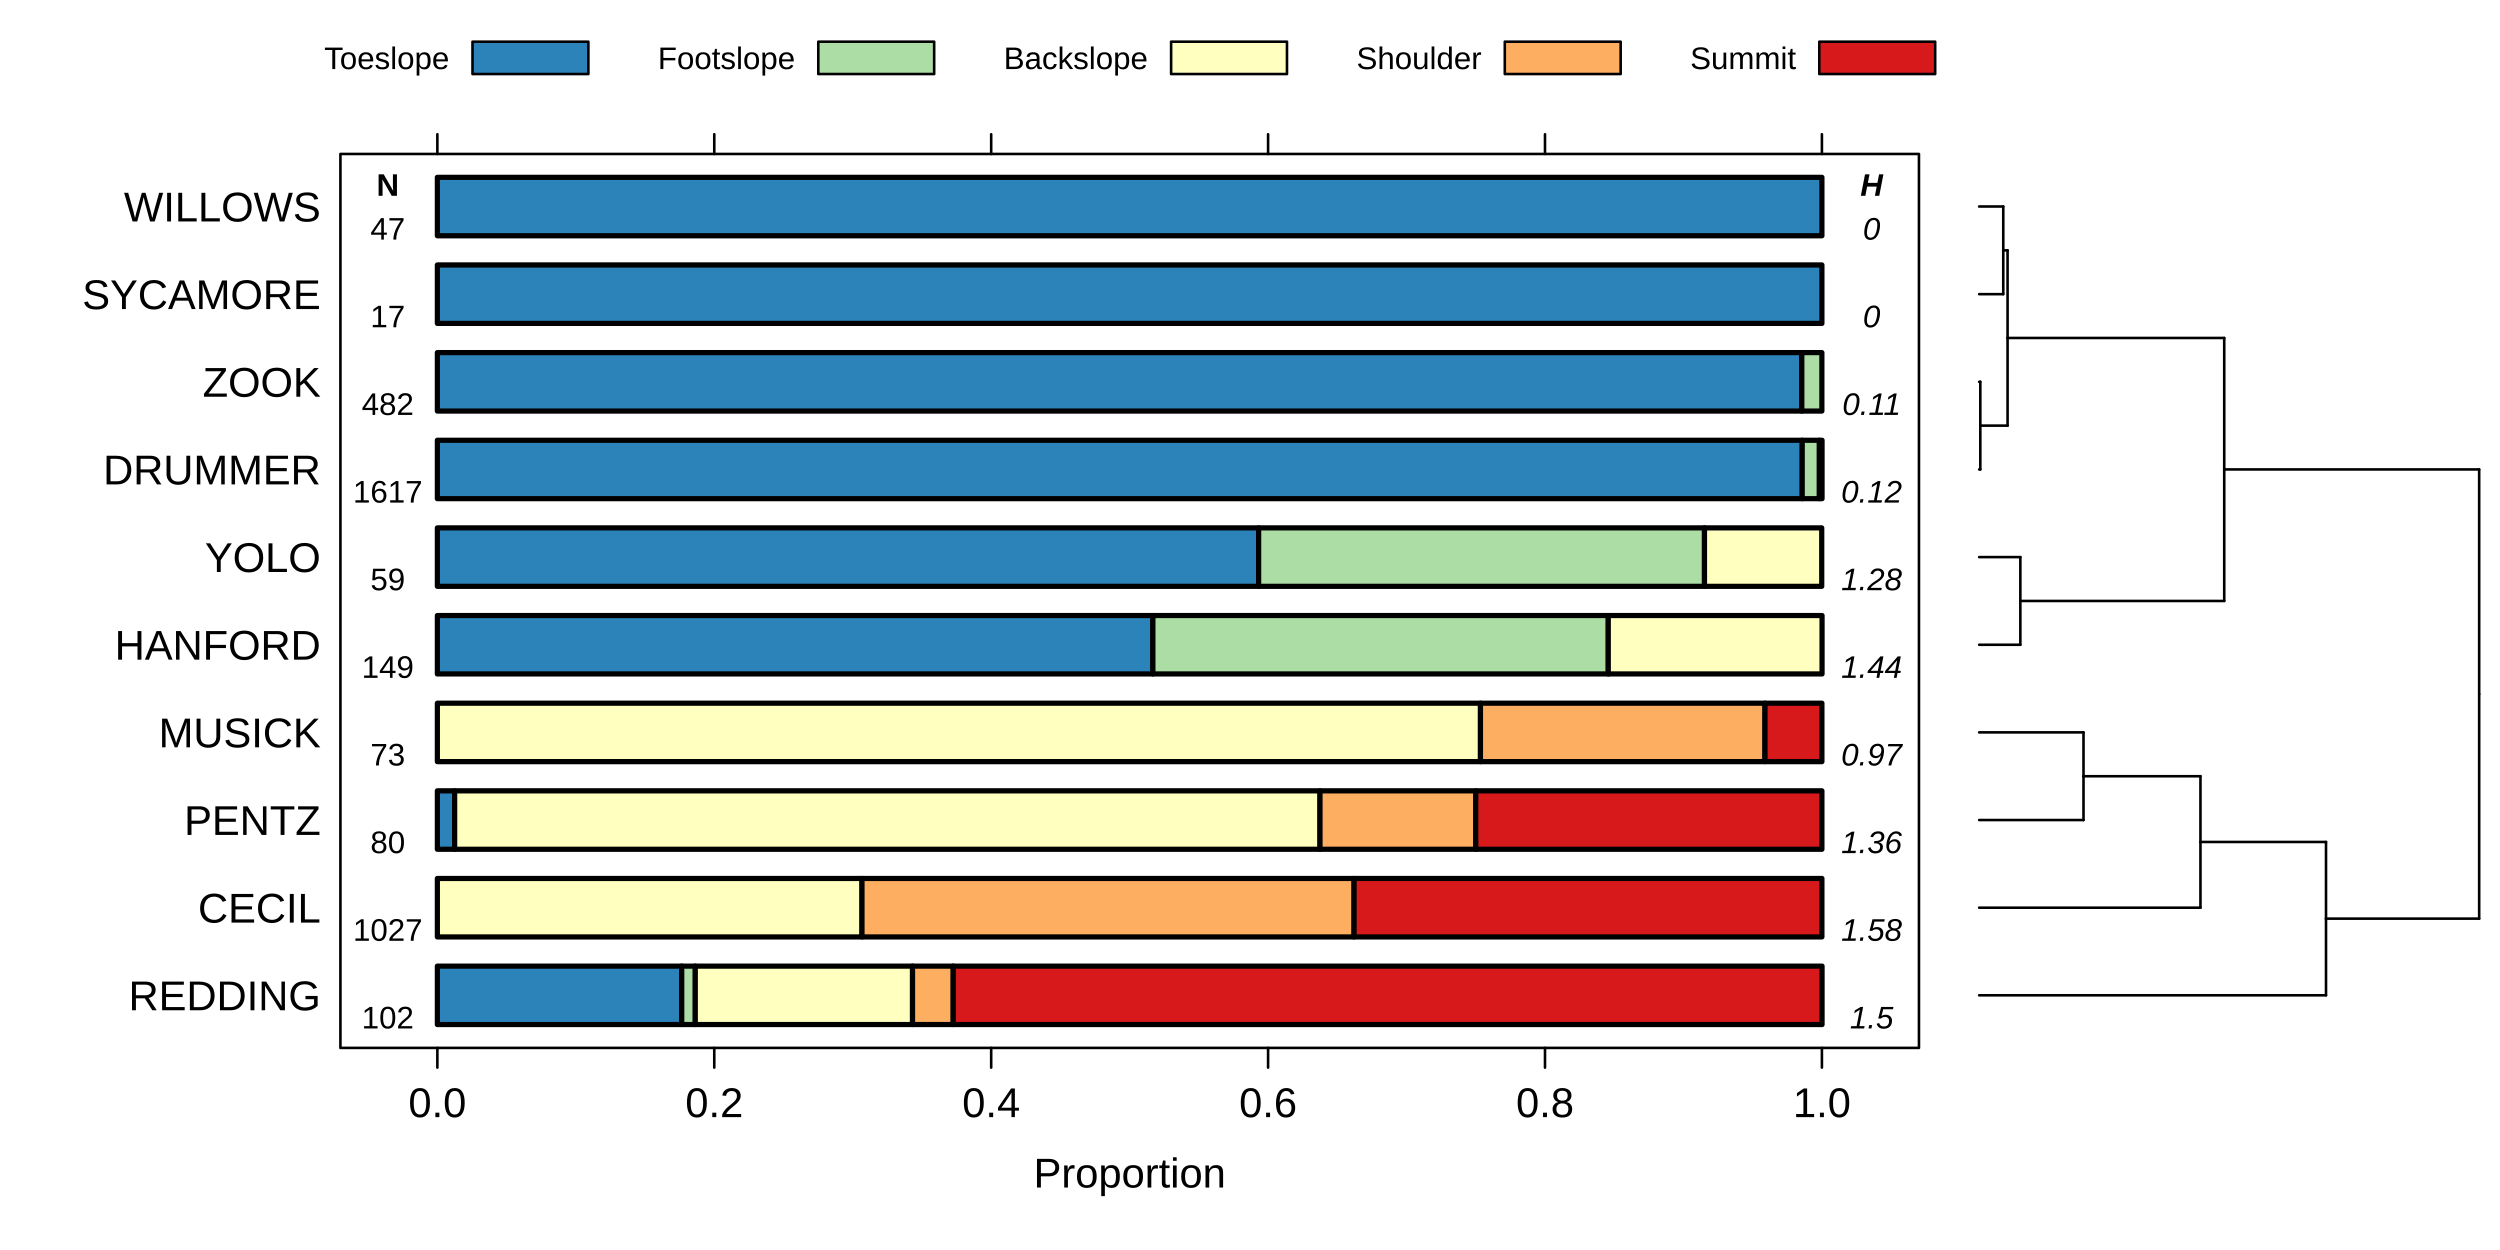
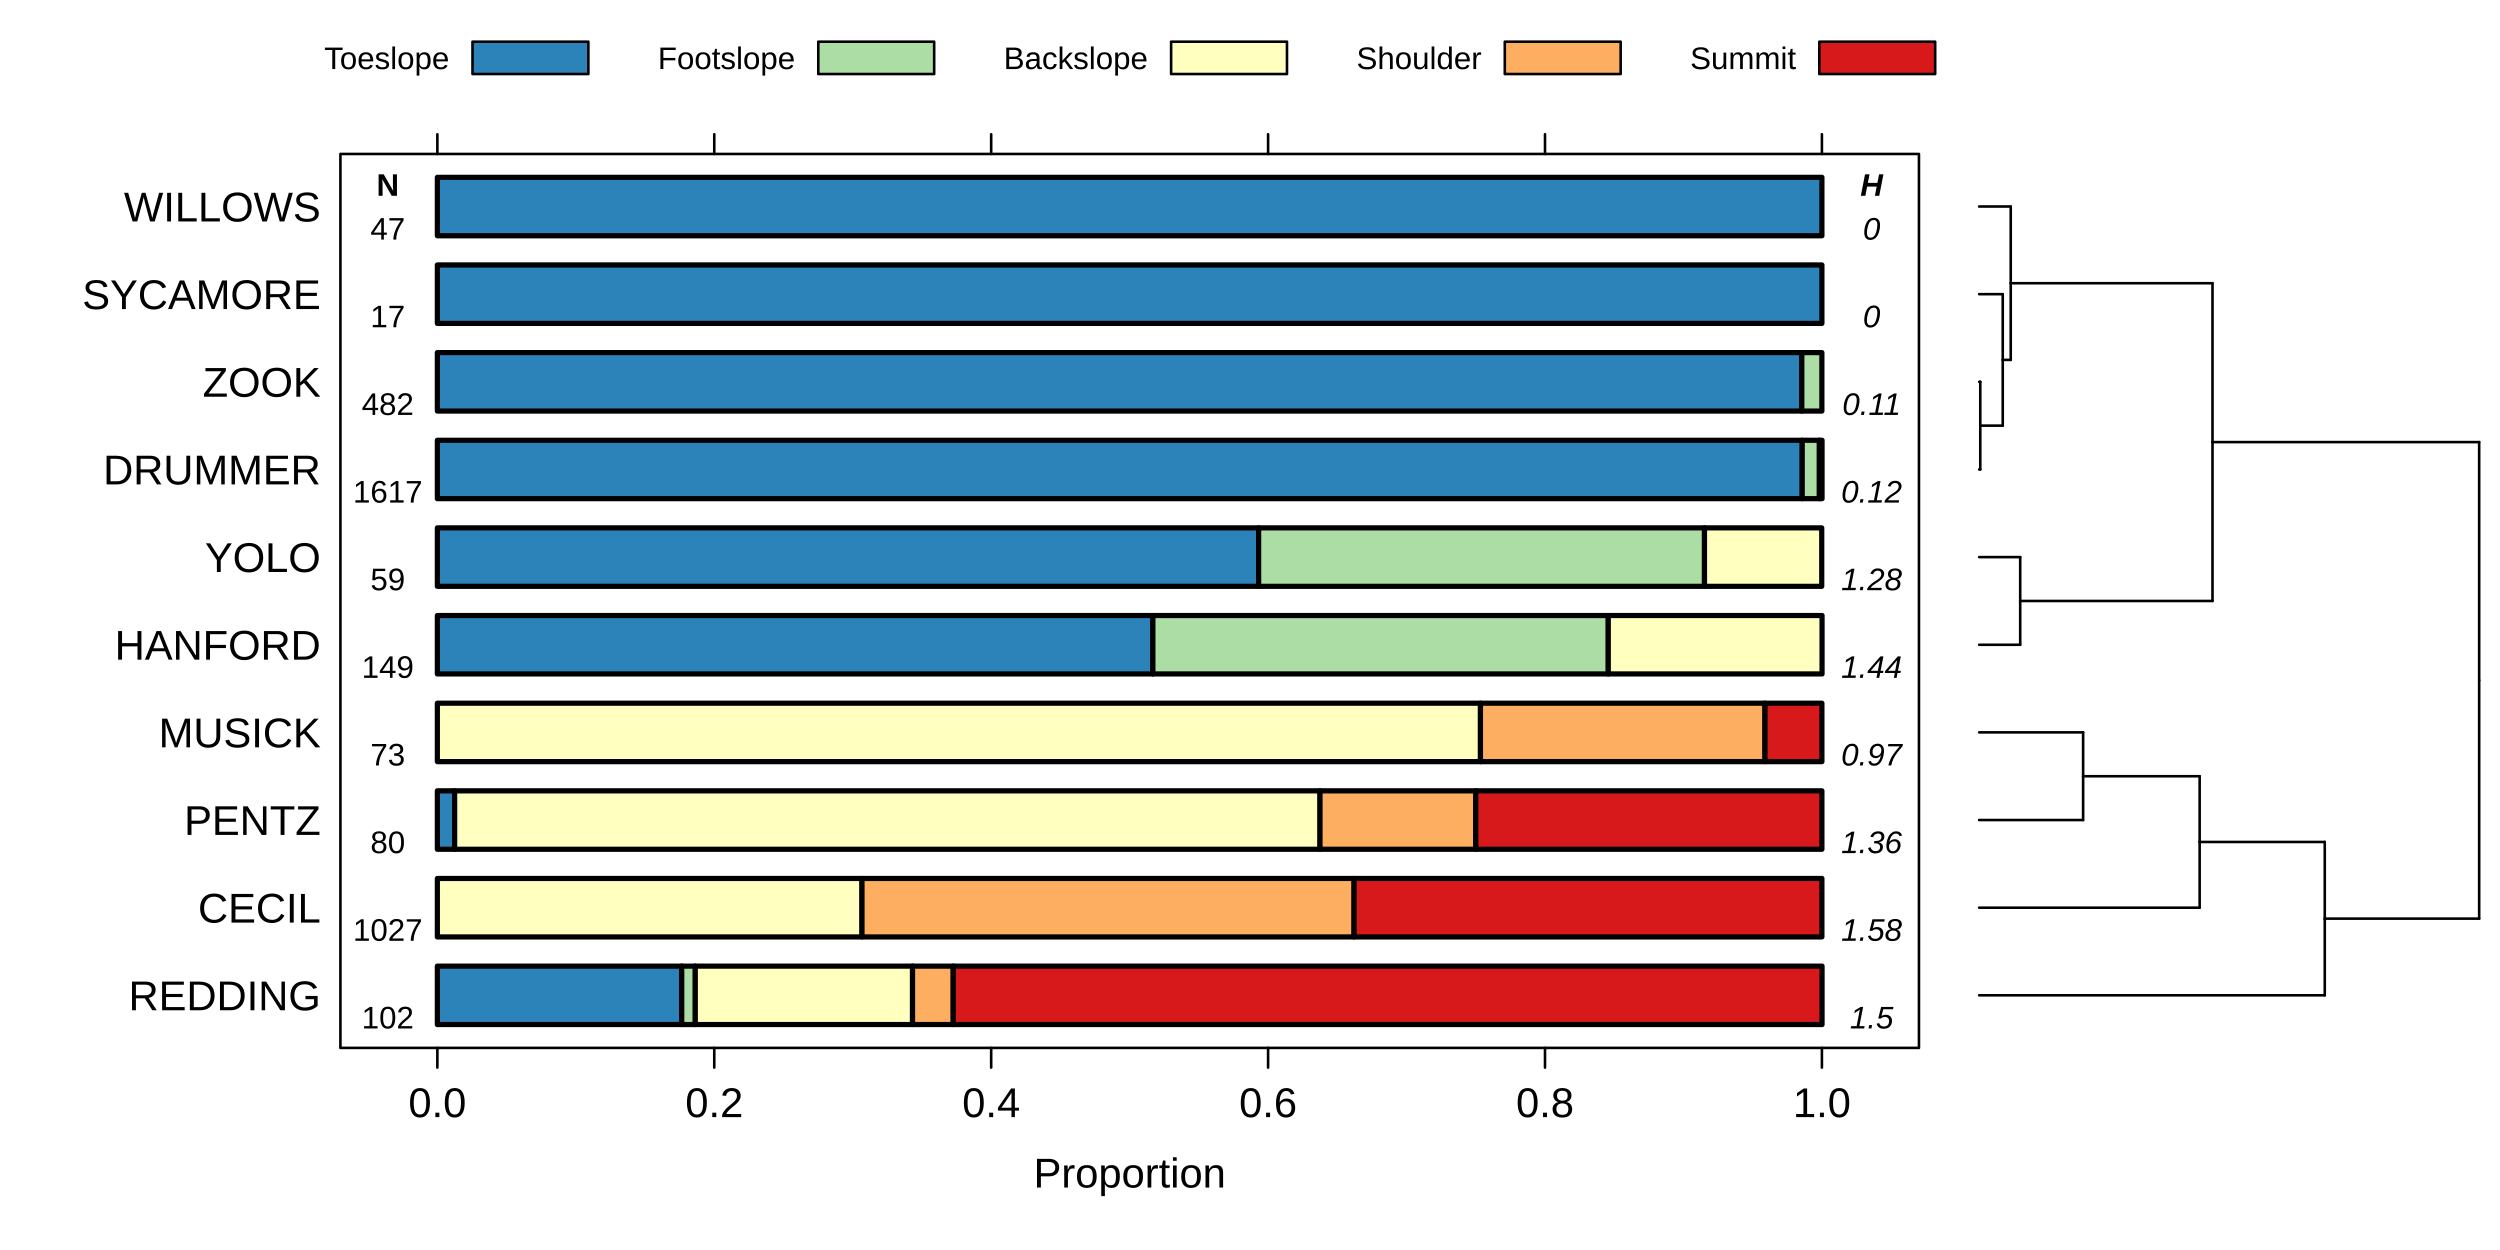
<svg xmlns="http://www.w3.org/2000/svg" class="svglite" width="720.00pt" height="360.00pt" viewBox="0 0 720.00 360.00">
  <defs>
    <style type="text/css">
    .svglite line, .svglite polyline, .svglite polygon, .svglite path, .svglite rect, .svglite circle {
      fill: none;
      stroke: #000000;
      stroke-linecap: round;
      stroke-linejoin: round;
      stroke-miterlimit: 10.00;
    }
    .svglite text {
      white-space: pre;
    }
  </style>
  </defs>
  <rect width="100%" height="100%" style="stroke: none; fill: #FFFFFF;" />
  <defs>
    <clipPath id="cpMC4wMHw3MjAuMDB8MC4wMHwzNjAuMDA=">
      <rect x="0.00" y="0.00" width="720.00" height="360.00" />
    </clipPath>
  </defs>
  <g clip-path="url(#cpMC4wMHw3MjAuMDB8MC4wMHwzNjAuMDA=)">
    <rect x="0.00" y="0.00" width="720.00" height="360.00" style="stroke-width: 0.75; stroke: none;" />
    <text x="325.35" y="342.00" text-anchor="middle" style="font-size: 12.00px; font-family: &quot;Arial&quot;;" textLength="55.37px" lengthAdjust="spacingAndGlyphs">Proportion</text>
  </g>
  <defs>
    <clipPath id="cpOTguMDR8NTUyLjY2fDQ0LjM0fDMwMS44MA==">
      <rect x="98.04" y="44.34" width="454.62" height="257.46" />
    </clipPath>
  </defs>
  <g clip-path="url(#cpOTguMDR8NTUyLjY2fDQ0LjM0fDMwMS44MA==)">
</g>
  <g clip-path="url(#cpMC4wMHw3MjAuMDB8MC4wMHwzNjAuMDA=)">
    <line x1="125.96" y1="44.34" x2="125.96" y2="38.67" style="stroke-width: 0.75;" />
    <line x1="205.71" y1="44.34" x2="205.71" y2="38.67" style="stroke-width: 0.75;" />
    <line x1="285.46" y1="44.34" x2="285.46" y2="38.67" style="stroke-width: 0.75;" />
    <line x1="365.21" y1="44.34" x2="365.21" y2="38.67" style="stroke-width: 0.75;" />
    <line x1="444.96" y1="44.34" x2="444.96" y2="38.67" style="stroke-width: 0.75;" />
    <line x1="524.71" y1="44.34" x2="524.71" y2="38.67" style="stroke-width: 0.75;" />
    <text x="92.37" y="290.95" text-anchor="end" style="font-size: 12.00px; font-family: &quot;Arial&quot;;" textLength="55.35px" lengthAdjust="spacingAndGlyphs">REDDING</text>
    <text x="92.37" y="265.71" text-anchor="end" style="font-size: 12.00px; font-family: &quot;Arial&quot;;" textLength="35.35px" lengthAdjust="spacingAndGlyphs">CECIL</text>
    <text x="92.37" y="240.47" text-anchor="end" style="font-size: 12.00px; font-family: &quot;Arial&quot;;" textLength="39.34px" lengthAdjust="spacingAndGlyphs">PENTZ</text>
    <text x="92.37" y="215.23" text-anchor="end" style="font-size: 12.00px; font-family: &quot;Arial&quot;;" textLength="46.68px" lengthAdjust="spacingAndGlyphs">MUSICK</text>
    <text x="92.37" y="189.99" text-anchor="end" style="font-size: 12.00px; font-family: &quot;Arial&quot;;" textLength="59.35px" lengthAdjust="spacingAndGlyphs">HANFORD</text>
    <text x="92.37" y="164.74" text-anchor="end" style="font-size: 12.00px; font-family: &quot;Arial&quot;;" textLength="33.36px" lengthAdjust="spacingAndGlyphs">YOLO</text>
    <text x="92.37" y="139.50" text-anchor="end" style="font-size: 12.00px; font-family: &quot;Arial&quot;;" textLength="62.68px" lengthAdjust="spacingAndGlyphs">DRUMMER</text>
    <text x="92.37" y="114.26" text-anchor="end" style="font-size: 12.00px; font-family: &quot;Arial&quot;;" textLength="34.01px" lengthAdjust="spacingAndGlyphs">ZOOK</text>
    <text x="92.37" y="89.02" text-anchor="end" style="font-size: 12.00px; font-family: &quot;Arial&quot;;" textLength="68.70px" lengthAdjust="spacingAndGlyphs">SYCAMORE</text>
    <text x="92.37" y="63.78" text-anchor="end" style="font-size: 12.00px; font-family: &quot;Arial&quot;;" textLength="56.68px" lengthAdjust="spacingAndGlyphs">WILLOWS</text>
    <line x1="125.96" y1="301.80" x2="125.96" y2="307.47" style="stroke-width: 0.75;" />
    <line x1="205.71" y1="301.80" x2="205.71" y2="307.47" style="stroke-width: 0.75;" />
    <line x1="285.46" y1="301.80" x2="285.46" y2="307.47" style="stroke-width: 0.75;" />
    <line x1="365.21" y1="301.80" x2="365.21" y2="307.47" style="stroke-width: 0.75;" />
    <line x1="444.96" y1="301.80" x2="444.96" y2="307.47" style="stroke-width: 0.75;" />
    <line x1="524.71" y1="301.80" x2="524.71" y2="307.47" style="stroke-width: 0.75;" />
    <text x="125.96" y="321.73" text-anchor="middle" style="font-size: 12.00px; font-family: &quot;Arial&quot;;" textLength="16.68px" lengthAdjust="spacingAndGlyphs">0.0</text>
    <text x="205.71" y="321.73" text-anchor="middle" style="font-size: 12.00px; font-family: &quot;Arial&quot;;" textLength="16.68px" lengthAdjust="spacingAndGlyphs">0.2</text>
    <text x="285.46" y="321.73" text-anchor="middle" style="font-size: 12.00px; font-family: &quot;Arial&quot;;" textLength="16.68px" lengthAdjust="spacingAndGlyphs">0.4</text>
    <text x="365.21" y="321.73" text-anchor="middle" style="font-size: 12.00px; font-family: &quot;Arial&quot;;" textLength="16.68px" lengthAdjust="spacingAndGlyphs">0.6</text>
    <text x="444.96" y="321.73" text-anchor="middle" style="font-size: 12.00px; font-family: &quot;Arial&quot;;" textLength="16.68px" lengthAdjust="spacingAndGlyphs">0.8</text>
    <text x="524.71" y="321.73" text-anchor="middle" style="font-size: 12.00px; font-family: &quot;Arial&quot;;" textLength="16.68px" lengthAdjust="spacingAndGlyphs">1.0</text>
  </g>
  <g clip-path="url(#cpOTguMDR8NTUyLjY2fDQ0LjM0fDMwMS44MA==)">
    <rect x="125.96" y="253.00" width="122.30" height="16.83" style="stroke-width: 1.50; fill: #FFFFBF;" />
    <rect x="248.25" y="253.00" width="141.72" height="16.83" style="stroke-width: 1.50; fill: #FDAE61;" />
    <rect x="389.97" y="253.00" width="134.74" height="16.83" style="stroke-width: 1.50; fill: #D7191C;" />
    <rect x="125.96" y="126.79" width="393.09" height="16.83" style="stroke-width: 1.50; fill: #2B83BA;" />
    <rect x="519.04" y="126.79" width="4.94" height="16.83" style="stroke-width: 1.50; fill: #ABDDA4;" />
    <rect x="523.99" y="126.79" width="0.76" height="16.83" style="stroke-width: 1.50; fill: #D7191C;" />
    <rect x="125.96" y="177.27" width="206.07" height="16.83" style="stroke-width: 1.50; fill: #2B83BA;" />
    <rect x="332.03" y="177.27" width="131.15" height="16.83" style="stroke-width: 1.50; fill: #ABDDA4;" />
    <rect x="463.18" y="177.27" width="61.57" height="16.83" style="stroke-width: 1.50; fill: #FFFFBF;" />
    <rect x="125.96" y="202.52" width="300.42" height="16.83" style="stroke-width: 1.50; fill: #FFFFBF;" />
    <rect x="426.37" y="202.52" width="81.94" height="16.83" style="stroke-width: 1.50; fill: #FDAE61;" />
    <rect x="508.32" y="202.52" width="16.39" height="16.83" style="stroke-width: 1.50; fill: #D7191C;" />
    <rect x="125.96" y="227.76" width="4.98" height="16.83" style="stroke-width: 1.50; fill: #2B83BA;" />
    <rect x="130.94" y="227.76" width="249.22" height="16.83" style="stroke-width: 1.50; fill: #FFFFBF;" />
    <rect x="380.16" y="227.76" width="44.86" height="16.83" style="stroke-width: 1.50; fill: #FDAE61;" />
    <rect x="425.02" y="227.76" width="99.69" height="16.83" style="stroke-width: 1.50; fill: #D7191C;" />
    <rect x="125.96" y="278.24" width="70.38" height="16.83" style="stroke-width: 1.50; fill: #2B83BA;" />
    <rect x="196.34" y="278.24" width="3.91" height="16.83" style="stroke-width: 1.50; fill: #ABDDA4;" />
    <rect x="200.24" y="278.24" width="62.56" height="16.83" style="stroke-width: 1.50; fill: #FFFFBF;" />
    <rect x="262.81" y="278.24" width="11.72" height="16.83" style="stroke-width: 1.50; fill: #FDAE61;" />
    <rect x="274.53" y="278.24" width="250.22" height="16.83" style="stroke-width: 1.50; fill: #D7191C;" />
    <rect x="125.96" y="76.31" width="398.75" height="16.83" style="stroke-width: 1.50; fill: #2B83BA;" />
    <rect x="125.96" y="51.07" width="398.75" height="16.83" style="stroke-width: 1.50; fill: #2B83BA;" />
    <rect x="125.96" y="152.03" width="236.54" height="16.83" style="stroke-width: 1.50; fill: #2B83BA;" />
    <rect x="362.49" y="152.03" width="128.40" height="16.83" style="stroke-width: 1.50; fill: #ABDDA4;" />
    <rect x="490.89" y="152.03" width="33.77" height="16.83" style="stroke-width: 1.50; fill: #FFFFBF;" />
    <rect x="125.96" y="101.55" width="392.97" height="16.83" style="stroke-width: 1.50; fill: #2B83BA;" />
    <rect x="518.92" y="101.55" width="5.78" height="16.83" style="stroke-width: 1.50; fill: #ABDDA4;" />
    <text x="111.68" y="296.19" text-anchor="middle" style="font-size: 9.00px; font-family: &quot;Arial&quot;;" textLength="15.01px" lengthAdjust="spacingAndGlyphs">102</text>
    <text x="111.68" y="270.94" text-anchor="middle" style="font-size: 9.00px; font-family: &quot;Arial&quot;;" textLength="20.02px" lengthAdjust="spacingAndGlyphs">1027</text>
    <text x="111.68" y="245.70" text-anchor="middle" style="font-size: 9.00px; font-family: &quot;Arial&quot;;" textLength="10.01px" lengthAdjust="spacingAndGlyphs">80</text>
    <text x="111.68" y="220.46" text-anchor="middle" style="font-size: 9.00px; font-family: &quot;Arial&quot;;" textLength="10.01px" lengthAdjust="spacingAndGlyphs">73</text>
    <text x="111.68" y="195.22" text-anchor="middle" style="font-size: 9.00px; font-family: &quot;Arial&quot;;" textLength="15.01px" lengthAdjust="spacingAndGlyphs">149</text>
    <text x="111.68" y="169.98" text-anchor="middle" style="font-size: 9.00px; font-family: &quot;Arial&quot;;" textLength="10.01px" lengthAdjust="spacingAndGlyphs">59</text>
    <text x="111.68" y="144.74" text-anchor="middle" style="font-size: 9.00px; font-family: &quot;Arial&quot;;" textLength="20.02px" lengthAdjust="spacingAndGlyphs">1617</text>
    <text x="111.68" y="119.50" text-anchor="middle" style="font-size: 9.00px; font-family: &quot;Arial&quot;;" textLength="15.01px" lengthAdjust="spacingAndGlyphs">482</text>
    <text x="111.68" y="94.25" text-anchor="middle" style="font-size: 9.00px; font-family: &quot;Arial&quot;;" textLength="10.01px" lengthAdjust="spacingAndGlyphs">17</text>
    <text x="111.68" y="69.01" text-anchor="middle" style="font-size: 9.00px; font-family: &quot;Arial&quot;;" textLength="10.01px" lengthAdjust="spacingAndGlyphs">47</text>
    <text x="539.02" y="296.19" text-anchor="middle" style="font-size: 9.00px; font-style: italic; font-family: &quot;Arial&quot;;" textLength="12.51px" lengthAdjust="spacingAndGlyphs">1.5</text>
    <text x="539.02" y="270.94" text-anchor="middle" style="font-size: 9.00px; font-style: italic; font-family: &quot;Arial&quot;;" textLength="17.51px" lengthAdjust="spacingAndGlyphs">1.58</text>
    <text x="539.02" y="245.70" text-anchor="middle" style="font-size: 9.00px; font-style: italic; font-family: &quot;Arial&quot;;" textLength="17.51px" lengthAdjust="spacingAndGlyphs">1.36</text>
    <text x="539.02" y="220.46" text-anchor="middle" style="font-size: 9.00px; font-style: italic; font-family: &quot;Arial&quot;;" textLength="17.51px" lengthAdjust="spacingAndGlyphs">0.97</text>
    <text x="539.02" y="195.22" text-anchor="middle" style="font-size: 9.00px; font-style: italic; font-family: &quot;Arial&quot;;" textLength="17.51px" lengthAdjust="spacingAndGlyphs">1.44</text>
    <text x="539.02" y="169.98" text-anchor="middle" style="font-size: 9.00px; font-style: italic; font-family: &quot;Arial&quot;;" textLength="17.51px" lengthAdjust="spacingAndGlyphs">1.28</text>
    <text x="539.02" y="144.74" text-anchor="middle" style="font-size: 9.00px; font-style: italic; font-family: &quot;Arial&quot;;" textLength="17.51px" lengthAdjust="spacingAndGlyphs">0.12</text>
    <text x="539.02" y="119.50" text-anchor="middle" style="font-size: 9.00px; font-style: italic; font-family: &quot;Arial&quot;;" textLength="16.84px" lengthAdjust="spacingAndGlyphs">0.11</text>
    <text x="539.02" y="94.25" text-anchor="middle" style="font-size: 9.00px; font-style: italic; font-family: &quot;Arial&quot;;" textLength="5.00px" lengthAdjust="spacingAndGlyphs">0</text>
    <text x="539.02" y="69.01" text-anchor="middle" style="font-size: 9.00px; font-style: italic; font-family: &quot;Arial&quot;;" textLength="5.00px" lengthAdjust="spacingAndGlyphs">0</text>
    <text x="111.68" y="56.39" text-anchor="middle" style="font-size: 9.00px; font-weight: bold; font-family: &quot;Arial&quot;;" textLength="6.50px" lengthAdjust="spacingAndGlyphs">N</text>
    <text x="539.02" y="56.39" text-anchor="middle" style="font-size: 9.00px; font-weight: bold; font-style: italic; font-family: &quot;Arial&quot;;" textLength="6.50px" lengthAdjust="spacingAndGlyphs">H</text>
  </g>
  <g clip-path="url(#cpMC4wMHw3MjAuMDB8MC4wMHwzNjAuMDA=)">
    <rect x="98.04" y="44.34" width="454.62" height="257.46" style="stroke-width: 0.75;" />
    <rect x="90.04" y="12.00" width="470.63" height="9.33" style="stroke-width: 0.75; stroke: none;" />
    <text x="93.37" y="19.89" style="font-size: 9.00px; font-family: &quot;Arial&quot;;" textLength="36.02px" lengthAdjust="spacingAndGlyphs">Toeslope</text>
    <text x="189.47" y="19.89" style="font-size: 9.00px; font-family: &quot;Arial&quot;;" textLength="39.52px" lengthAdjust="spacingAndGlyphs">Footslope</text>
    <text x="289.07" y="19.89" style="font-size: 9.00px; font-family: &quot;Arial&quot;;" textLength="41.52px" lengthAdjust="spacingAndGlyphs">Backslope</text>
    <text x="390.68" y="19.89" style="font-size: 9.00px; font-family: &quot;Arial&quot;;" textLength="36.02px" lengthAdjust="spacingAndGlyphs">Shoulder</text>
    <text x="486.77" y="19.89" style="font-size: 9.00px; font-family: &quot;Arial&quot;;" textLength="30.50px" lengthAdjust="spacingAndGlyphs">Summit</text>
    <rect x="136.08" y="12.00" width="33.37" height="9.33" style="stroke-width: 0.75; fill: #2B83BA;" />
    <rect x="235.67" y="12.00" width="33.37" height="9.33" style="stroke-width: 0.75; fill: #ABDDA4;" />
    <rect x="337.28" y="12.00" width="33.37" height="9.33" style="stroke-width: 0.75; fill: #FFFFBF;" />
    <rect x="433.38" y="12.00" width="33.37" height="9.33" style="stroke-width: 0.75; fill: #FDAE61;" />
    <rect x="523.96" y="12.00" width="33.37" height="9.33" style="stroke-width: 0.75; fill: #D7191C;" />
-     <line x1="714.00" y1="199.89" x2="714.00" y2="264.57" style="stroke-width: 0.75;" />
-     <line x1="714.00" y1="264.57" x2="669.89" y2="264.57" style="stroke-width: 0.75;" />
-     <line x1="714.00" y1="199.89" x2="714.00" y2="135.20" style="stroke-width: 0.75;" />
-     <line x1="714.00" y1="135.20" x2="640.58" y2="135.20" style="stroke-width: 0.75;" />
-     <line x1="669.89" y1="264.57" x2="669.89" y2="286.65" style="stroke-width: 0.75;" />
-     <line x1="669.89" y1="286.65" x2="570.00" y2="286.65" style="stroke-width: 0.75;" />
-     <line x1="669.89" y1="264.57" x2="669.89" y2="242.48" style="stroke-width: 0.75;" />
-     <line x1="669.89" y1="242.48" x2="633.73" y2="242.48" style="stroke-width: 0.75;" />
-     <line x1="633.73" y1="242.48" x2="633.73" y2="261.41" style="stroke-width: 0.75;" />
-     <line x1="633.73" y1="261.41" x2="570.00" y2="261.41" style="stroke-width: 0.75;" />
-     <line x1="633.73" y1="242.48" x2="633.73" y2="223.55" style="stroke-width: 0.75;" />
-     <line x1="633.73" y1="223.55" x2="600.05" y2="223.55" style="stroke-width: 0.75;" />
-     <line x1="600.05" y1="223.55" x2="600.05" y2="236.17" style="stroke-width: 0.75;" />
-     <line x1="600.05" y1="236.17" x2="570.00" y2="236.17" style="stroke-width: 0.75;" />
-     <line x1="600.05" y1="223.55" x2="600.05" y2="210.93" style="stroke-width: 0.75;" />
-     <line x1="600.05" y1="210.93" x2="570.00" y2="210.93" style="stroke-width: 0.75;" />
-     <line x1="640.58" y1="135.20" x2="640.58" y2="173.07" style="stroke-width: 0.75;" />
-     <line x1="640.58" y1="173.07" x2="581.86" y2="173.07" style="stroke-width: 0.75;" />
-     <line x1="640.58" y1="135.20" x2="640.58" y2="97.34" style="stroke-width: 0.75;" />
-     <line x1="640.58" y1="97.34" x2="578.18" y2="97.34" style="stroke-width: 0.75;" />
-     <line x1="581.86" y1="173.07" x2="581.86" y2="185.69" style="stroke-width: 0.75;" />
-     <line x1="581.86" y1="185.69" x2="570.00" y2="185.69" style="stroke-width: 0.75;" />
-     <line x1="581.86" y1="173.07" x2="581.86" y2="160.45" style="stroke-width: 0.75;" />
-     <line x1="581.86" y1="160.45" x2="570.00" y2="160.45" style="stroke-width: 0.75;" />
-     <line x1="578.18" y1="97.34" x2="578.18" y2="122.58" style="stroke-width: 0.75;" />
-     <line x1="578.18" y1="122.58" x2="570.33" y2="122.58" style="stroke-width: 0.75;" />
-     <line x1="578.18" y1="97.34" x2="578.18" y2="72.10" style="stroke-width: 0.75;" />
-     <line x1="578.18" y1="72.10" x2="576.94" y2="72.10" style="stroke-width: 0.75;" />
-     <line x1="570.33" y1="122.58" x2="570.33" y2="135.20" style="stroke-width: 0.75;" />
-     <line x1="570.33" y1="135.20" x2="570.00" y2="135.20" style="stroke-width: 0.75;" />
-     <line x1="570.33" y1="122.58" x2="570.33" y2="109.96" style="stroke-width: 0.75;" />
-     <line x1="570.33" y1="109.96" x2="570.00" y2="109.96" style="stroke-width: 0.75;" />
-     <line x1="576.94" y1="72.10" x2="576.94" y2="84.72" style="stroke-width: 0.75;" />
-     <line x1="576.94" y1="84.72" x2="570.00" y2="84.72" style="stroke-width: 0.75;" />
-     <line x1="576.94" y1="72.10" x2="576.94" y2="59.48" style="stroke-width: 0.75;" />
-     <line x1="576.94" y1="59.48" x2="570.00" y2="59.48" style="stroke-width: 0.75;" />
+     <line x1="714.00" y1="195.94" x2="714.00" y2="264.57" style="stroke-width: 0.75;" />
+     <line x1="714.00" y1="264.57" x2="669.53" y2="264.57" style="stroke-width: 0.75;" />
+     <line x1="714.00" y1="195.94" x2="714.00" y2="127.32" style="stroke-width: 0.75;" />
+     <line x1="714.00" y1="127.32" x2="637.20" y2="127.32" style="stroke-width: 0.75;" />
+     <line x1="669.53" y1="264.57" x2="669.53" y2="286.65" style="stroke-width: 0.75;" />
+     <line x1="669.53" y1="286.65" x2="570.00" y2="286.65" style="stroke-width: 0.75;" />
+     <line x1="669.53" y1="264.57" x2="669.53" y2="242.48" style="stroke-width: 0.75;" />
+     <line x1="669.53" y1="242.48" x2="633.50" y2="242.48" style="stroke-width: 0.75;" />
+     <line x1="633.50" y1="242.48" x2="633.50" y2="261.41" style="stroke-width: 0.75;" />
+     <line x1="633.50" y1="261.41" x2="570.00" y2="261.41" style="stroke-width: 0.75;" />
+     <line x1="633.50" y1="242.48" x2="633.50" y2="223.55" style="stroke-width: 0.75;" />
+     <line x1="633.50" y1="223.55" x2="599.94" y2="223.55" style="stroke-width: 0.75;" />
+     <line x1="599.94" y1="223.55" x2="599.94" y2="236.17" style="stroke-width: 0.75;" />
+     <line x1="599.94" y1="236.17" x2="570.00" y2="236.17" style="stroke-width: 0.75;" />
+     <line x1="599.94" y1="223.55" x2="599.94" y2="210.93" style="stroke-width: 0.75;" />
+     <line x1="599.94" y1="210.93" x2="570.00" y2="210.93" style="stroke-width: 0.75;" />
+     <line x1="637.20" y1="127.32" x2="637.20" y2="173.07" style="stroke-width: 0.75;" />
+     <line x1="637.20" y1="173.07" x2="581.82" y2="173.07" style="stroke-width: 0.75;" />
+     <line x1="637.20" y1="127.32" x2="637.20" y2="81.57" style="stroke-width: 0.75;" />
+     <line x1="637.20" y1="81.57" x2="579.09" y2="81.57" style="stroke-width: 0.75;" />
+     <line x1="581.82" y1="173.07" x2="581.82" y2="185.69" style="stroke-width: 0.75;" />
+     <line x1="581.82" y1="185.69" x2="570.00" y2="185.69" style="stroke-width: 0.75;" />
+     <line x1="581.82" y1="173.07" x2="581.82" y2="160.45" style="stroke-width: 0.75;" />
+     <line x1="581.82" y1="160.45" x2="570.00" y2="160.45" style="stroke-width: 0.75;" />
+     <line x1="579.09" y1="81.57" x2="579.09" y2="103.65" style="stroke-width: 0.75;" />
+     <line x1="579.09" y1="103.65" x2="576.79" y2="103.65" style="stroke-width: 0.75;" />
+     <line x1="579.09" y1="81.57" x2="579.09" y2="59.48" style="stroke-width: 0.75;" />
+     <line x1="579.09" y1="59.48" x2="570.00" y2="59.48" style="stroke-width: 0.75;" />
+     <line x1="576.79" y1="103.65" x2="576.79" y2="122.58" style="stroke-width: 0.75;" />
+     <line x1="576.79" y1="122.58" x2="570.32" y2="122.58" style="stroke-width: 0.75;" />
+     <line x1="576.79" y1="103.65" x2="576.79" y2="84.72" style="stroke-width: 0.75;" />
+     <line x1="576.79" y1="84.72" x2="570.00" y2="84.72" style="stroke-width: 0.75;" />
+     <line x1="570.32" y1="122.58" x2="570.32" y2="135.20" style="stroke-width: 0.75;" />
+     <line x1="570.32" y1="135.20" x2="570.00" y2="135.20" style="stroke-width: 0.75;" />
+     <line x1="570.32" y1="122.58" x2="570.32" y2="109.96" style="stroke-width: 0.75;" />
+     <line x1="570.32" y1="109.96" x2="570.00" y2="109.96" style="stroke-width: 0.75;" />
  </g>
</svg>
